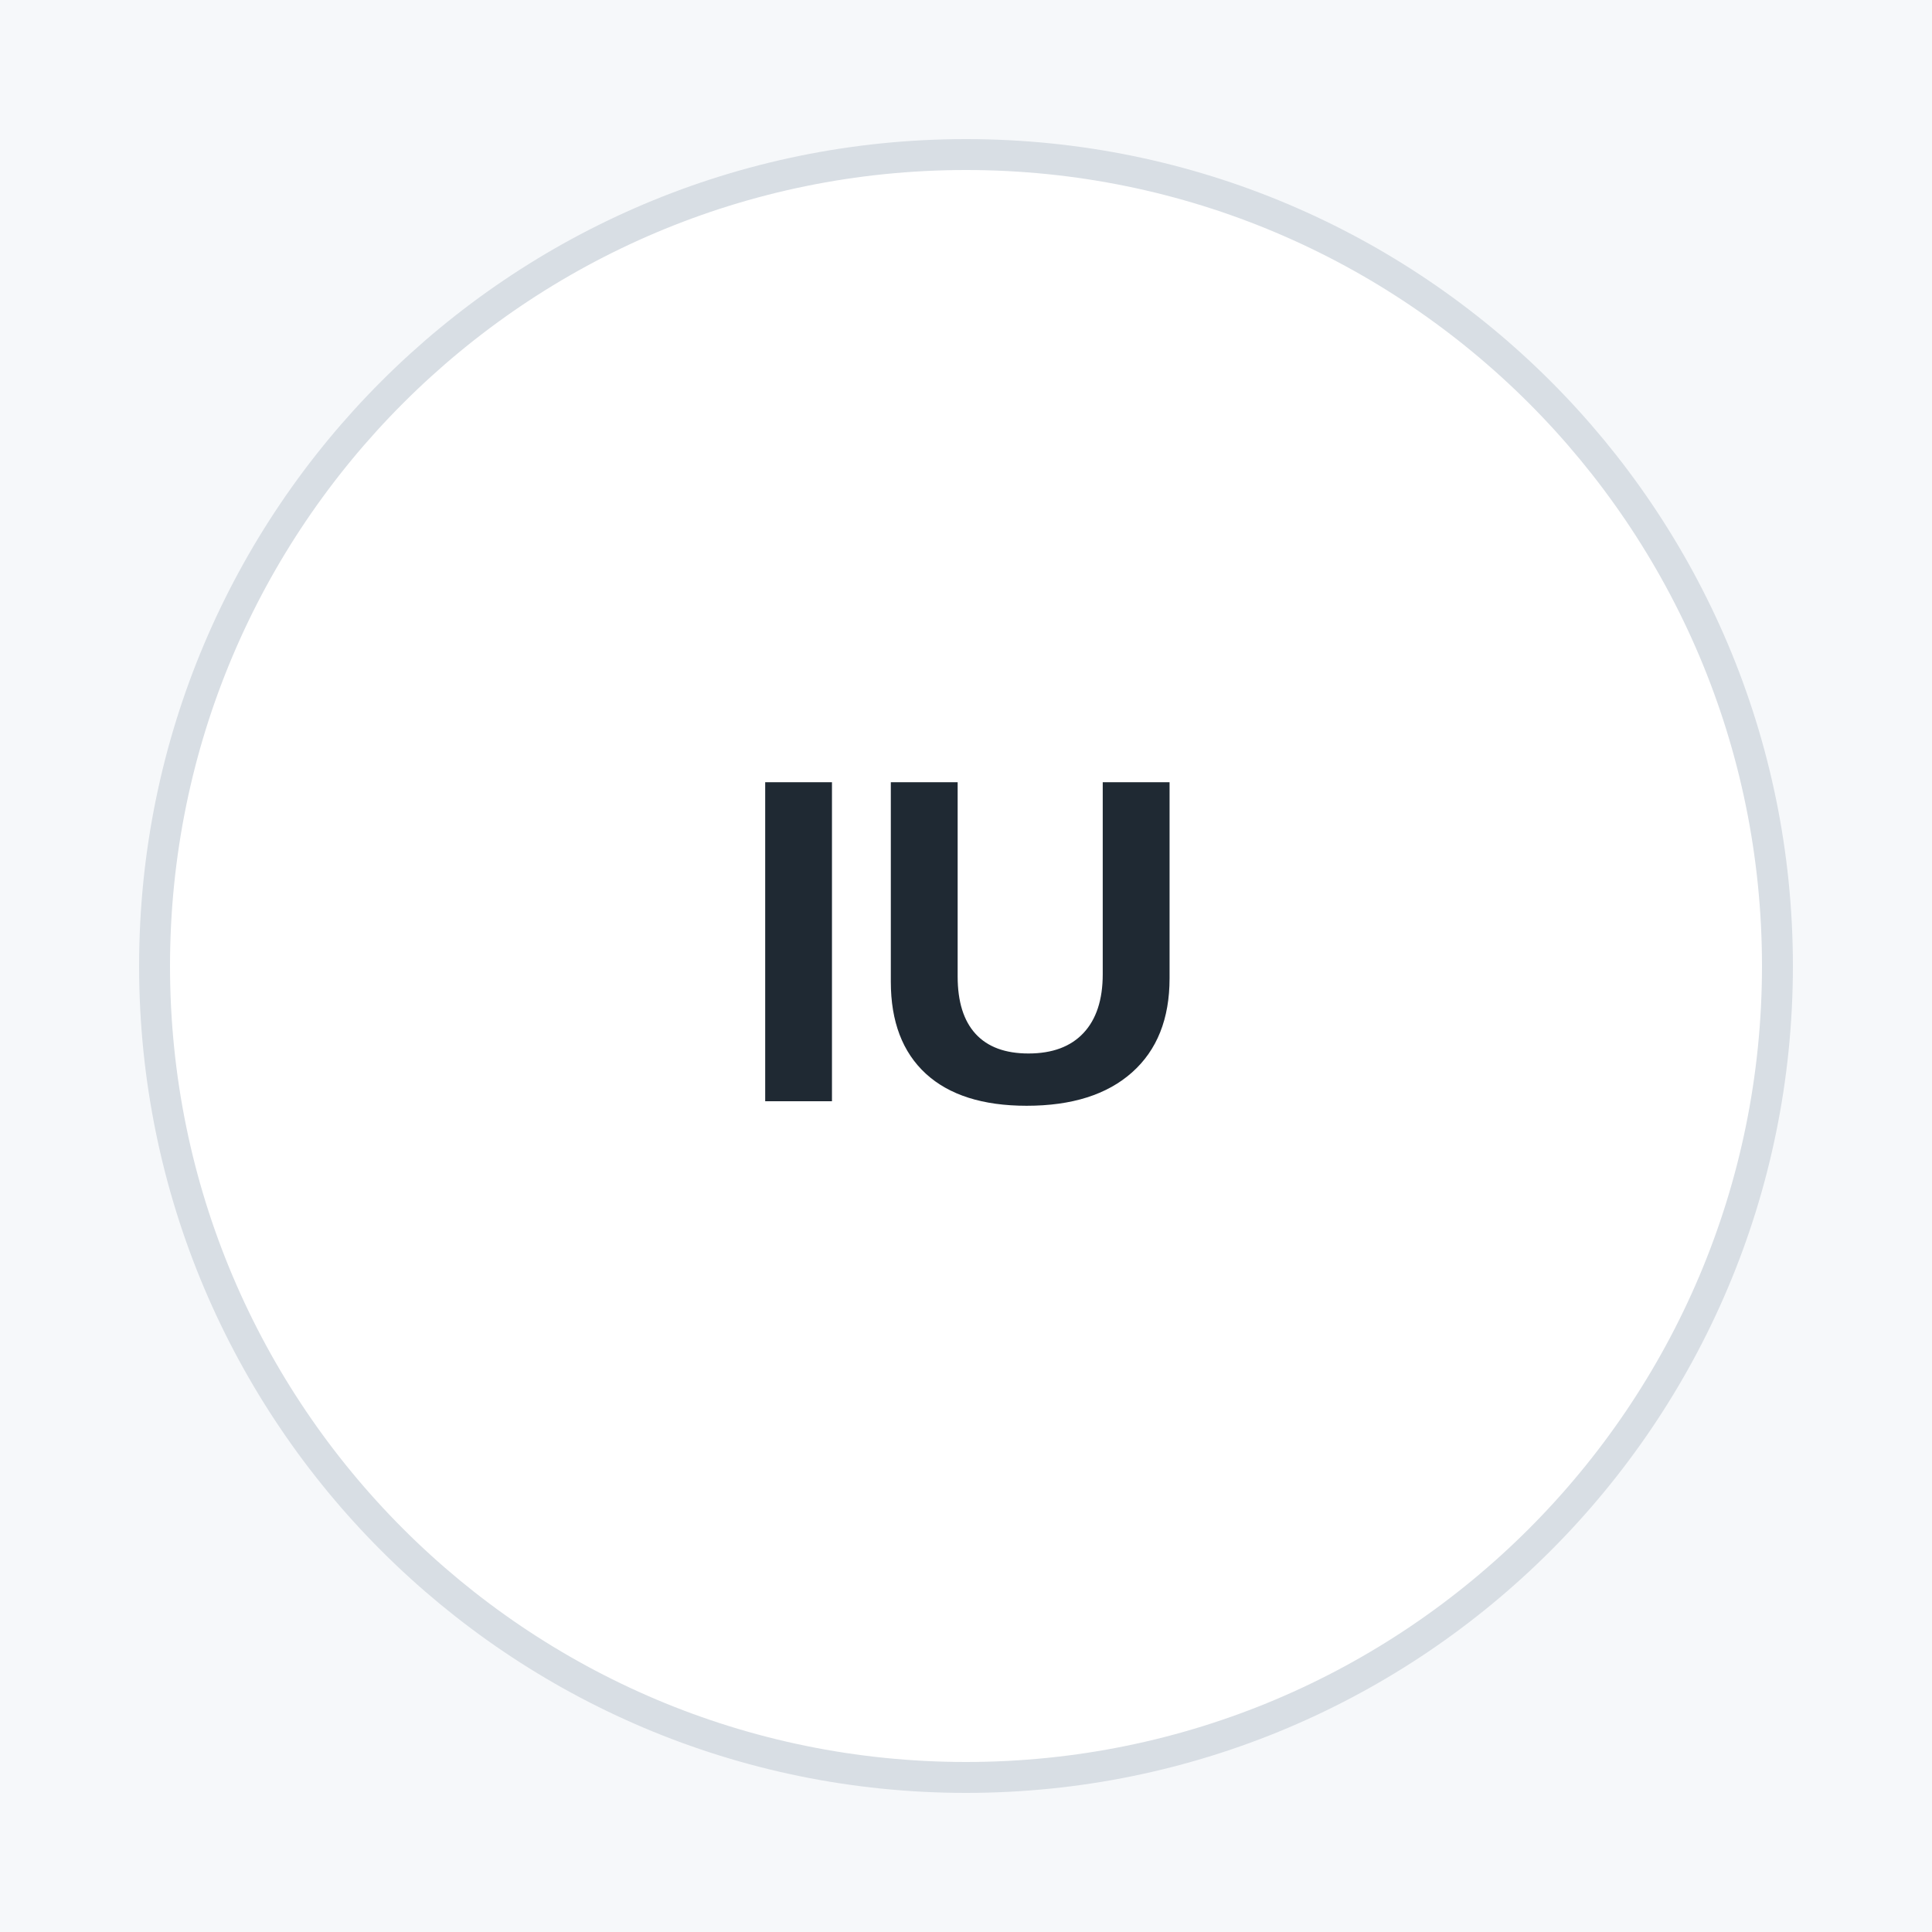
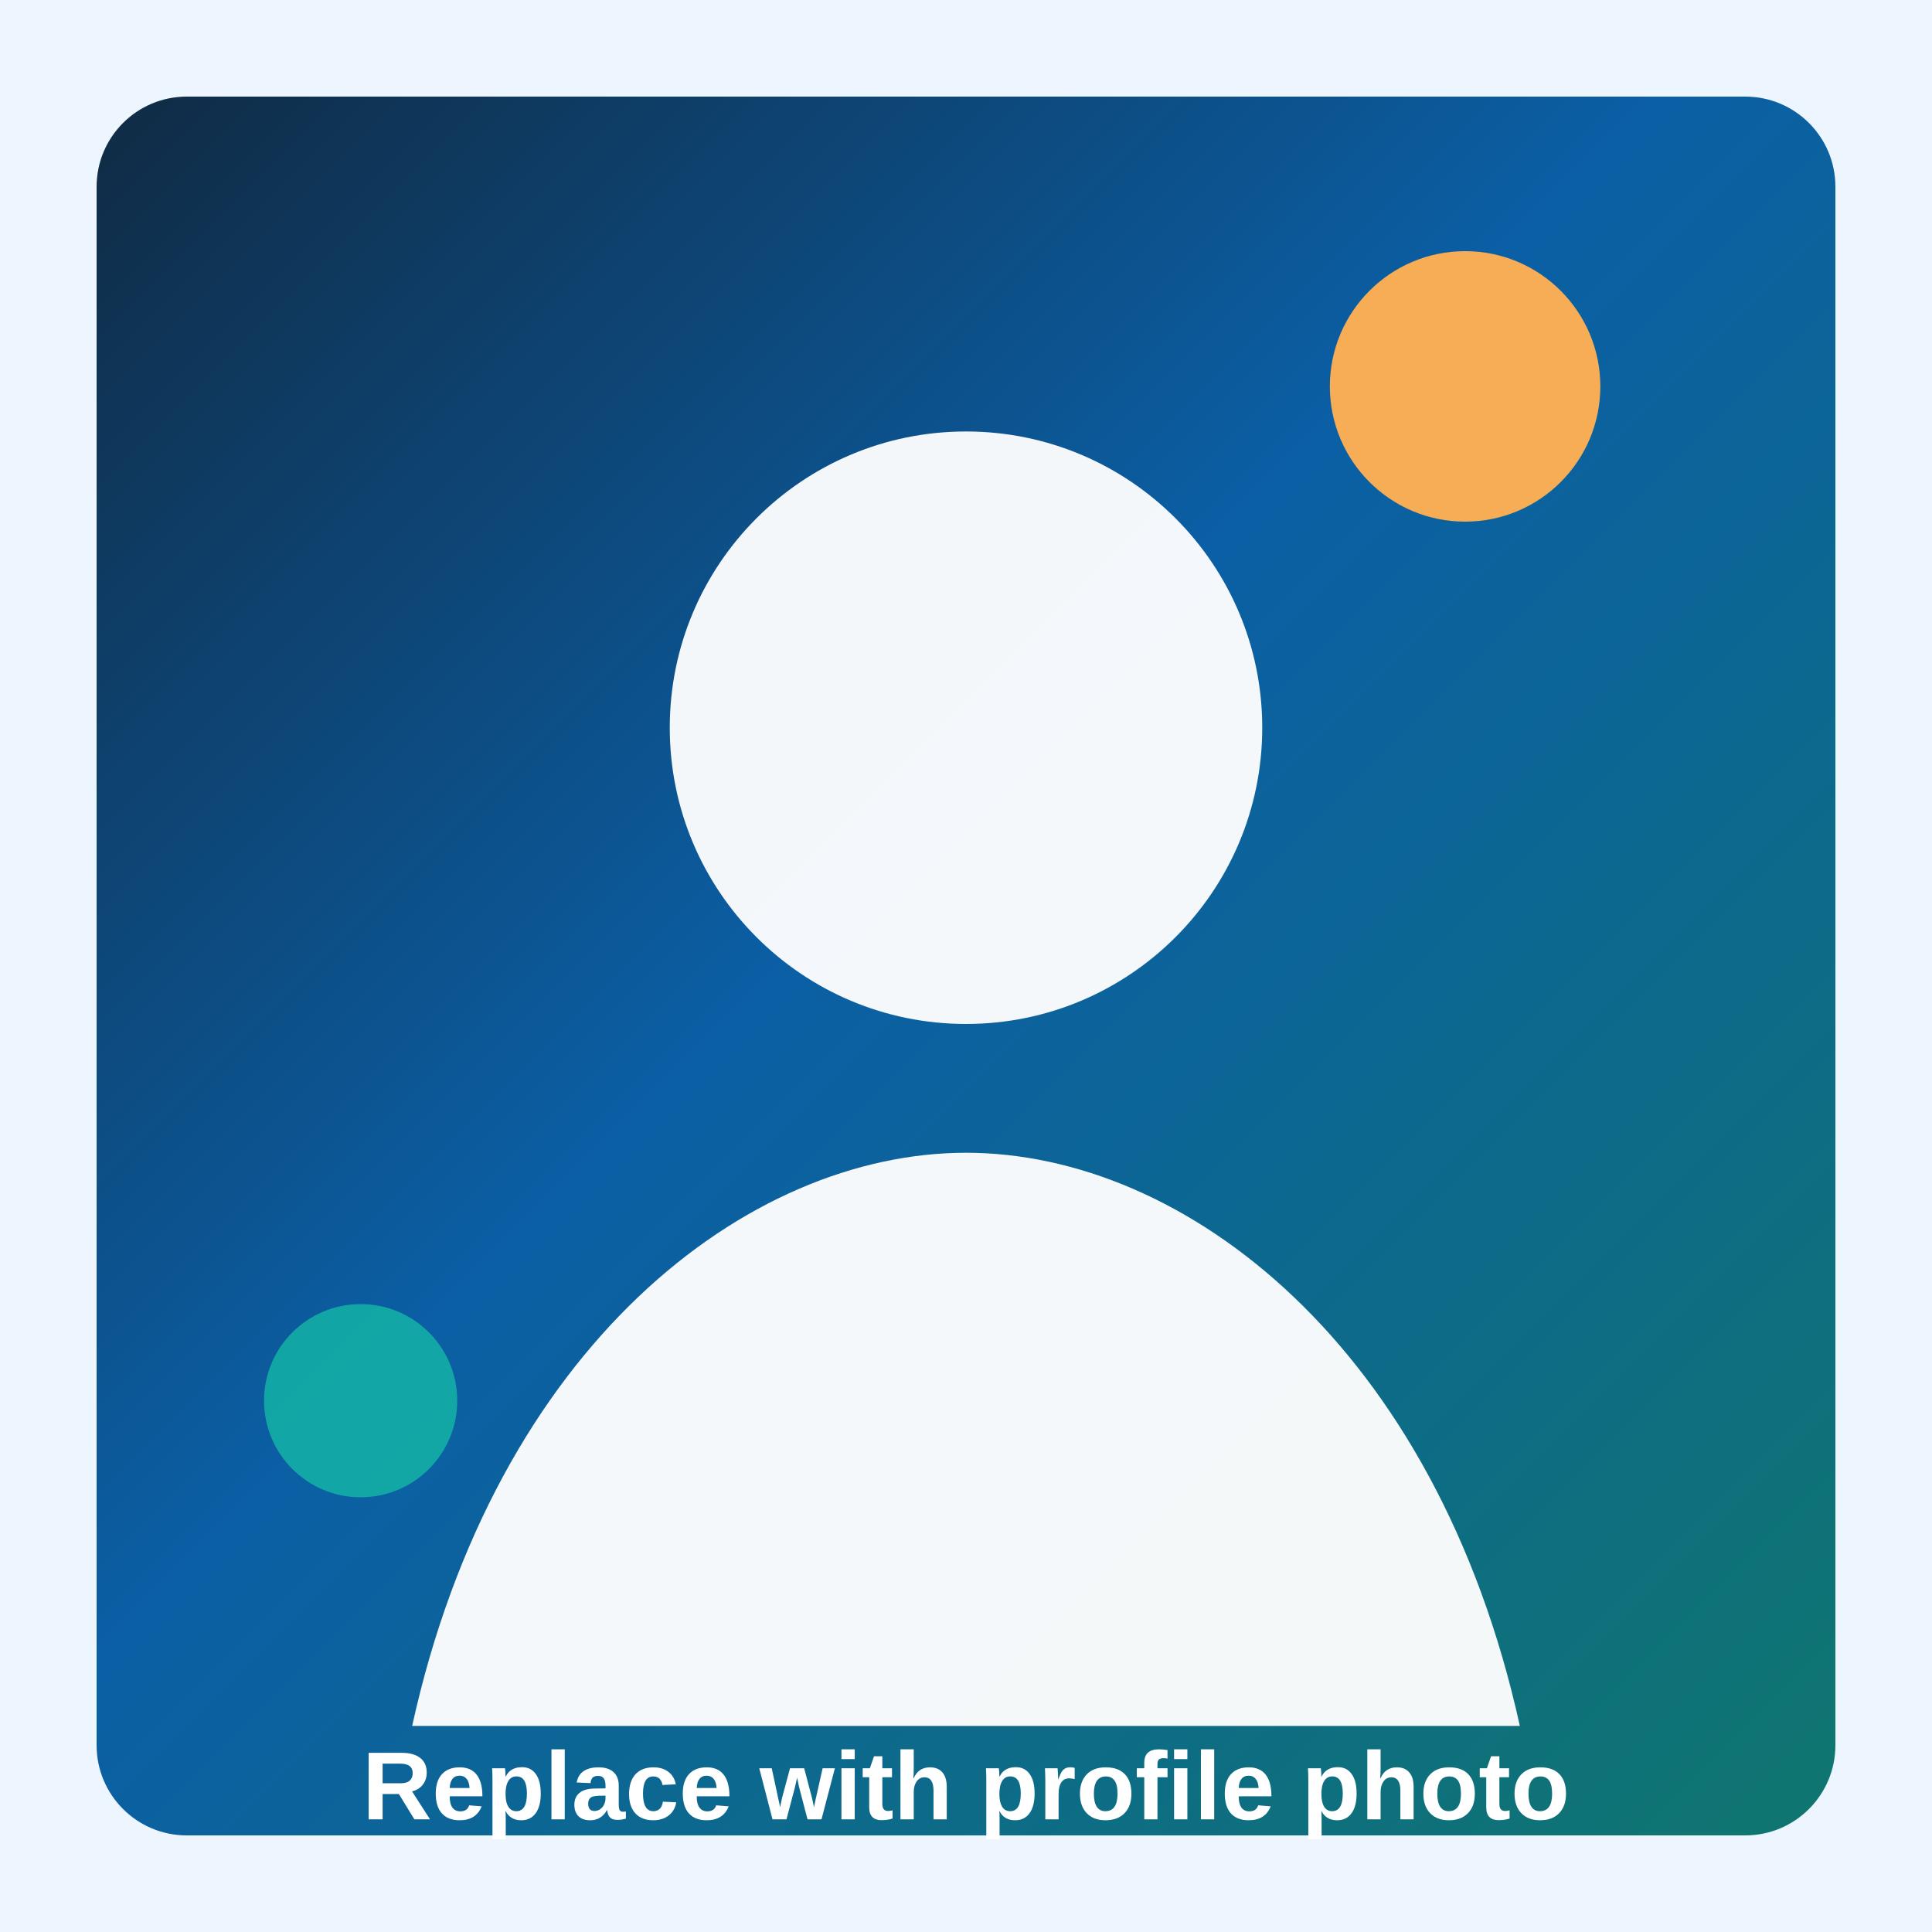
- <svg xmlns="http://www.w3.org/2000/svg" width="500" height="500" viewBox="0 0 500 500" role="img" aria-labelledby="title desc">
-   <rect width="500" height="500" fill="#f6f8fa" />
-   <circle cx="250" cy="250" r="210" fill="#ffffff" stroke="#d8dee4" stroke-width="8" />
-   <text x="250" y="285" font-family="Arial, Helvetica, sans-serif" font-size="120" font-weight="700" text-anchor="middle" fill="#1f2933">IU</text>
+ <svg xmlns="http://www.w3.org/2000/svg" width="600" height="600" viewBox="0 0 600 600">
+   <defs>
+     <linearGradient id="g" x1="0" x2="1" y1="0" y2="1">
+       <stop offset="0%" stop-color="#102a43" />
+       <stop offset="45%" stop-color="#0b5fa5" />
+       <stop offset="100%" stop-color="#0f766e" />
+     </linearGradient>
+     <linearGradient id="g2" x1="0" x2="1" y1="1" y2="0">
+       <stop offset="0%" stop-color="#f6ad55" />
+       <stop offset="100%" stop-color="#ffffff" />
+     </linearGradient>
+   </defs>
+   <rect width="600" height="600" fill="#edf6ff" />
+   <rect x="30" y="30" width="540" height="540" rx="28" fill="url(#g)" />
+   <circle cx="300" cy="226" r="92" fill="#ffffff" opacity="0.95" />
+   <path d="M128 536c26-118 104-178 172-178s146 60 172 178" fill="#ffffff" opacity="0.95" />
+   <circle cx="455" cy="120" r="42" fill="#f6ad55" />
+   <circle cx="112" cy="435" r="30" fill="#14b8a6" opacity="0.8" />
+   <text x="300" y="565" text-anchor="middle" font-family="Arial, Helvetica, sans-serif" font-size="30" font-weight="700" fill="#ffffff">Replace with profile photo</text>
</svg>
